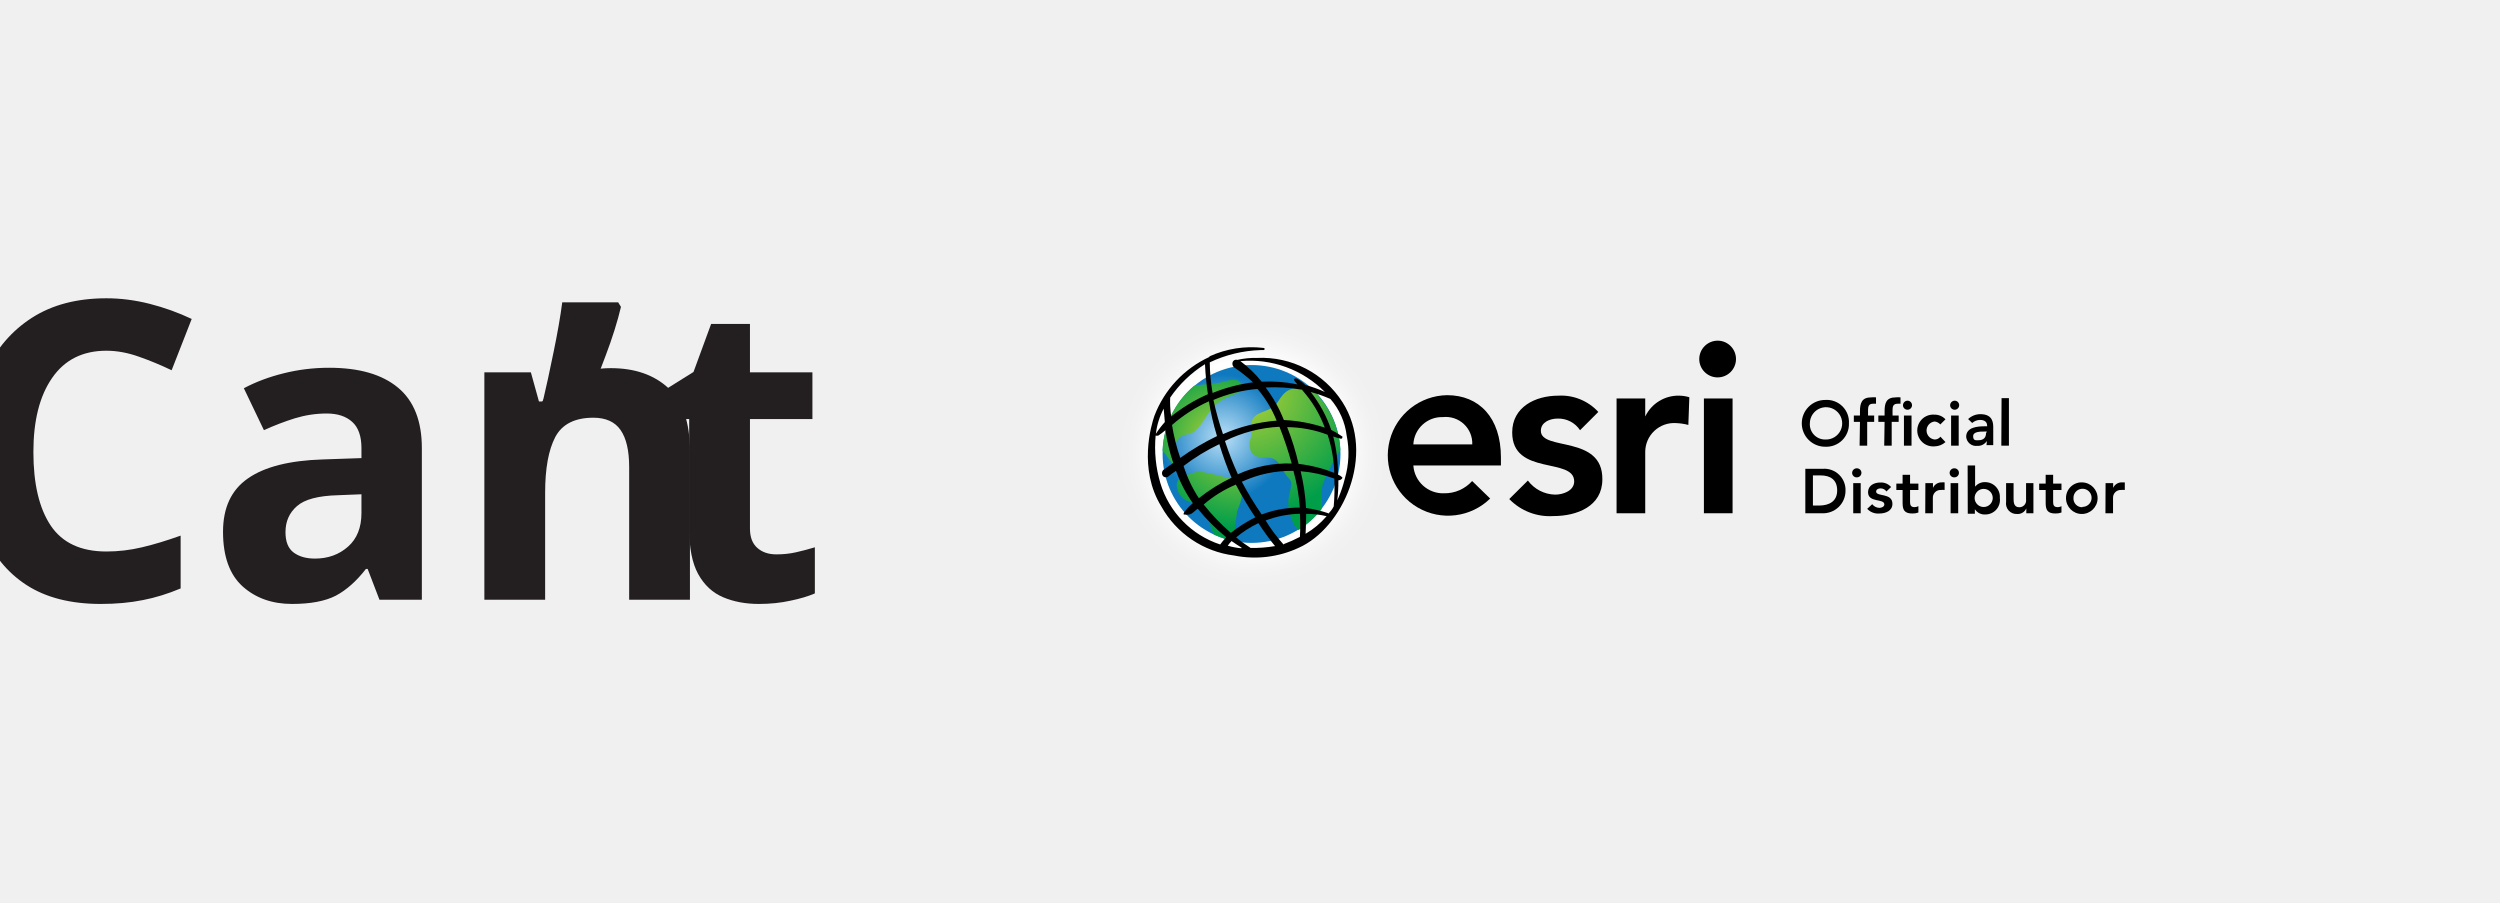
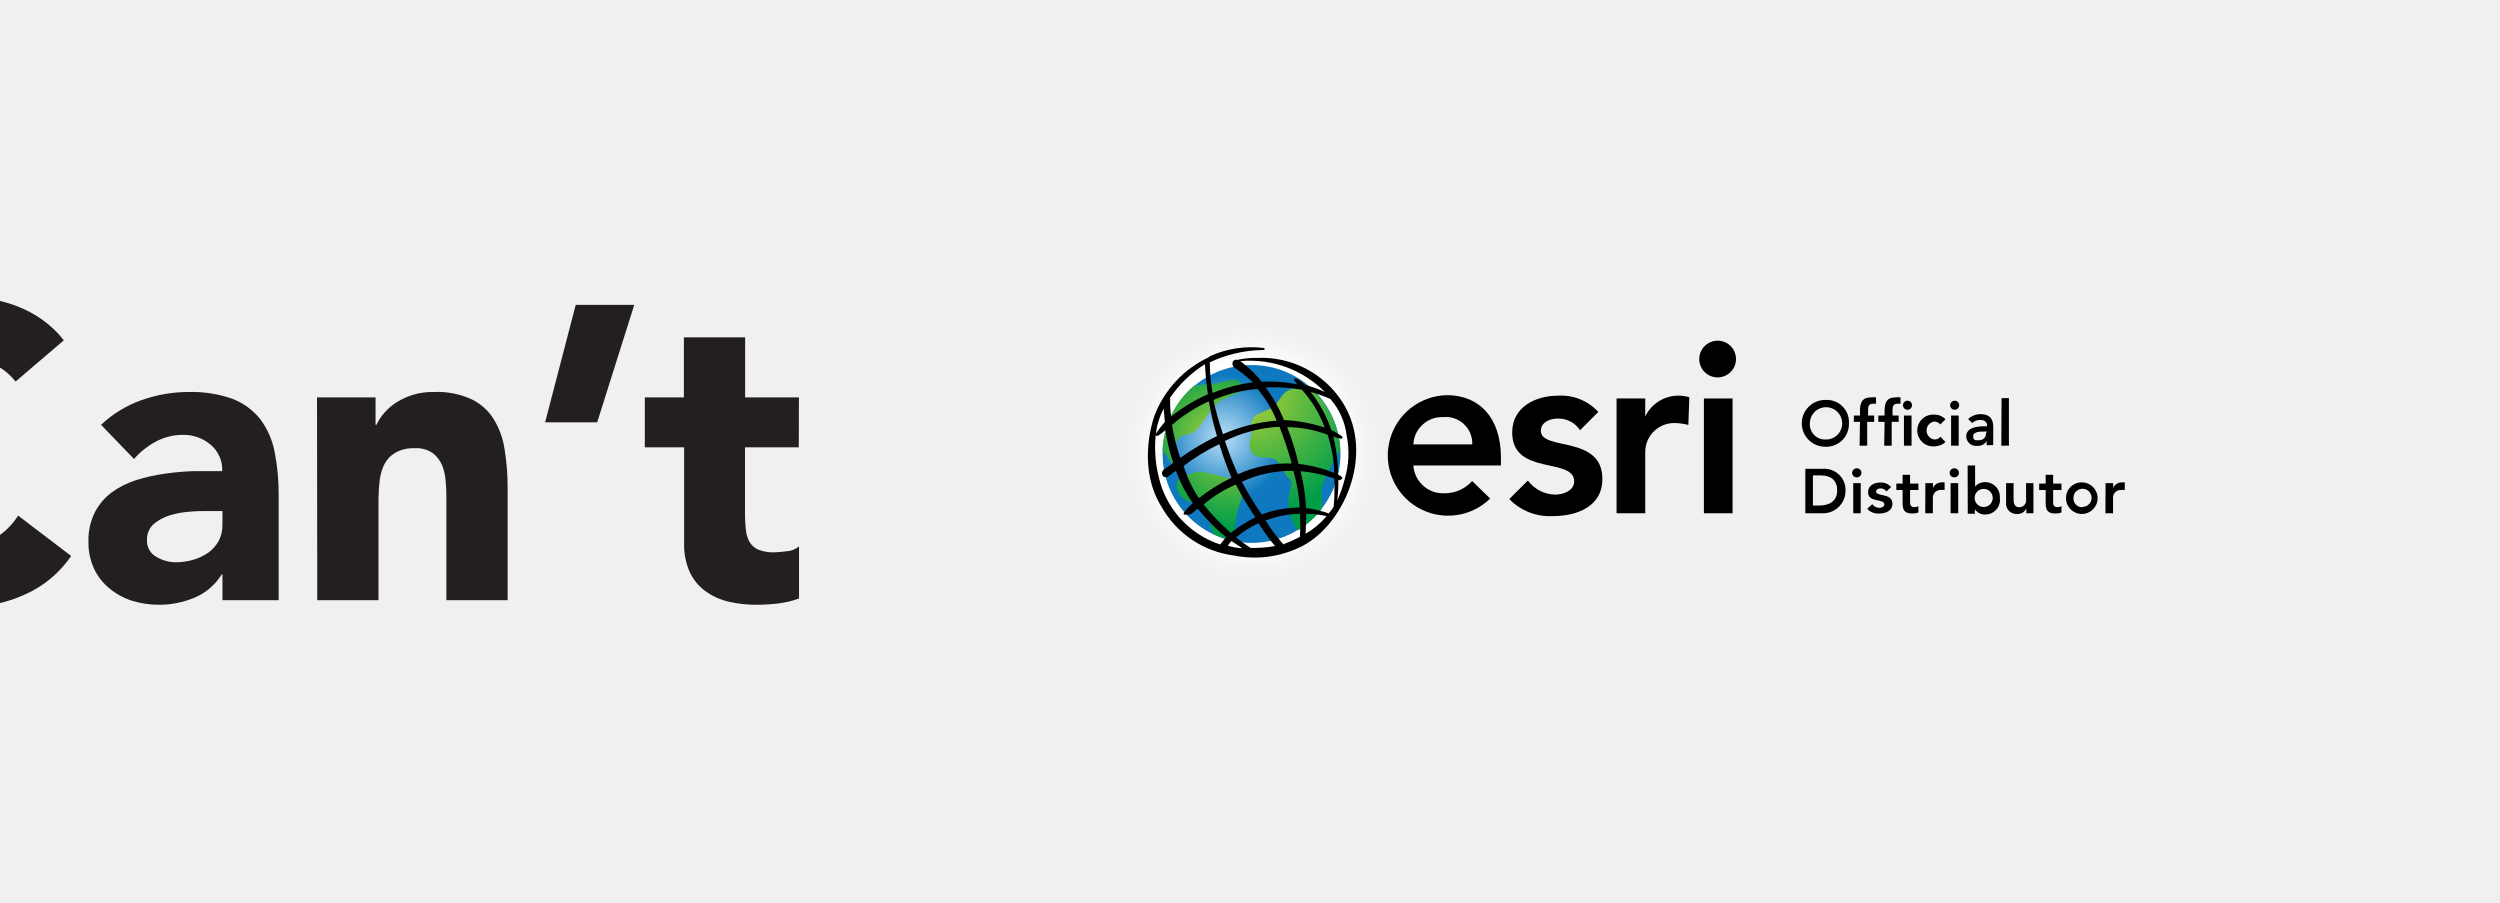
- <svg xmlns="http://www.w3.org/2000/svg" xmlns:xlink="http://www.w3.org/1999/xlink" viewBox="0 0 204.09 73.7">
+ <svg xmlns="http://www.w3.org/2000/svg" xmlns:xlink="http://www.w3.org/1999/xlink" id="Common" viewBox="0 0 204.09 73.7">
  <defs>
-     <style>.cls-1{fill:url(#radial-gradient);}.cls-2{fill:url(#radial-gradient-2);}.cls-3{font-size:34px;fill:#231f20;font-family:Avenir-Black, Avenir;font-weight:800;}.cls-4{letter-spacing:-0.02em;}.cls-5{letter-spacing:0em;}.cls-6{fill:none;}.cls-7{mask:url(#mask);}.cls-8{fill:#fff;}.cls-9{mask:url(#mask-2);}.cls-10{fill:url(#radial-gradient-3);}.cls-11{fill:url(#radial-gradient-4);}.cls-12{fill:url(#radial-gradient-5);}.cls-13{fill:url(#radial-gradient-6);}</style>
+     <style>.cls-1{fill:url(#radial-gradient);}.cls-2{fill:url(#radial-gradient-2);}.cls-3{fill:#231f20;}.cls-4{fill:none;}.cls-5{mask:url(#mask);}.cls-6{fill:#fff;}.cls-7{mask:url(#mask-2);}.cls-8{fill:url(#radial-gradient-3);}.cls-9{fill:url(#radial-gradient-4);}.cls-10{fill:url(#radial-gradient-5);}.cls-11{fill:url(#radial-gradient-6);}</style>
    <radialGradient id="radial-gradient" cx="102.23" cy="37.02" r="11.37" gradientUnits="userSpaceOnUse">
      <stop offset="0.66" stop-color="#fff" />
      <stop offset="0.66" stop-color="#f8f8f8" />
      <stop offset="0.7" stop-color="#bfbfbf" />
      <stop offset="0.75" stop-color="#8c8c8c" />
      <stop offset="0.79" stop-color="#616161" />
      <stop offset="0.83" stop-color="#3e3e3e" />
      <stop offset="0.87" stop-color="#232323" />
      <stop offset="0.91" stop-color="#0f0f0f" />
      <stop offset="0.96" stop-color="#040404" />
      <stop offset="1" />
    </radialGradient>
    <radialGradient id="radial-gradient-2" cx="102.09" cy="37.04" r="8.19" gradientUnits="userSpaceOnUse">
      <stop offset="0.95" stop-color="#fff" />
      <stop offset="0.95" stop-color="#f8f8f8" />
      <stop offset="0.95" stop-color="#c4c4c4" />
      <stop offset="0.95" stop-color="#969696" />
      <stop offset="0.96" stop-color="#6d6d6d" />
      <stop offset="0.96" stop-color="#4b4b4b" />
      <stop offset="0.97" stop-color="#303030" />
      <stop offset="0.98" stop-color="#1b1b1b" />
      <stop offset="0.98" stop-color="#0c0c0c" />
      <stop offset="0.99" stop-color="#030303" />
      <stop offset="1" />
    </radialGradient>
    <mask id="mask" x="90.86" y="25.6" width="22.74" height="22.8" maskUnits="userSpaceOnUse">
      <path class="cls-1" d="M113.61,37a11.38,11.38,0,1,1-11.38-11.37A11.38,11.38,0,0,1,113.61,37Z" />
    </mask>
    <mask id="mask-2" x="93.68" y="28.56" width="16.84" height="16.84" maskUnits="userSpaceOnUse">
      <path class="cls-2" d="M110.28,37a8.19,8.19,0,1,1-8.19-8.19A8.18,8.18,0,0,1,110.28,37Z" />
    </mask>
    <radialGradient id="radial-gradient-3" cx="99.85" cy="35.71" r="5.15" gradientUnits="userSpaceOnUse">
      <stop offset="0" stop-color="#bae0f7" />
      <stop offset="1" stop-color="#0e79bf" />
    </radialGradient>
    <radialGradient id="radial-gradient-4" cx="99.56" cy="35.78" r="6.31" gradientUnits="userSpaceOnUse">
      <stop offset="0" stop-color="#b3d336" />
      <stop offset="0.96" stop-color="#019e4a" />
    </radialGradient>
    <radialGradient id="radial-gradient-5" cx="101.16" cy="35.37" r="8.02" xlink:href="#radial-gradient-4" />
    <radialGradient id="radial-gradient-6" cx="101.75" cy="31.95" r="10.6" xlink:href="#radial-gradient-4" />
  </defs>
-   <g id="Common">
-     <text class="cls-3" transform="translate(-270.07 48.96) scale(0.98 1)">#SeeWhatOtherCan<tspan class="cls-4" x="320.34" y="0">’</tspan>
-       <tspan class="cls-5" x="329.79" y="0">t</tspan>
-     </text>
-     <rect class="cls-6" x="87.79" y="23.3" width="90.87" height="27.09" />
-     <g class="cls-7">
-       <path class="cls-8" d="M113.57,36.93A11.34,11.34,0,1,1,102.23,25.6,11.34,11.34,0,0,1,113.57,36.93Z" />
-     </g>
-     <g class="cls-9">
-       <path class="cls-8" d="M110.51,37a8.42,8.42,0,1,1-8.42-8.42A8.42,8.42,0,0,1,110.51,37Z" />
-     </g>
-     <path class="cls-10" d="M109.43,37.06a7.26,7.26,0,1,1-7.26-7.26A7.25,7.25,0,0,1,109.43,37.06Z" />
-     <path class="cls-11" d="M96,37.7c-.33-1.11,0-2.15.88-2.23s1.37-1.18,1.89-1.9c1.07-1.48,2.71-1.23,2.63-2-.24-1.09-1.49-.28-2.3-.25a14.26,14.26,0,0,0-1.63.18,7.21,7.21,0,0,0-2.56,5.3c.43.45,1,1.47,1.64,2.06l.28-.1A5.69,5.69,0,0,1,96,37.7Z" />
-     <path class="cls-12" d="M101,41.72c.38-1,.6-1.44.08-2.47-1.14-.32-1.48-.42-2.63-.66a1.87,1.87,0,0,0-1.3.11l-.31.09-.28.1a.79.79,0,0,0-.5.69A1.49,1.49,0,0,0,97.21,41c.72.2.78,0,1.16.47a5.21,5.21,0,0,1,.44,1.45,5.5,5.5,0,0,0,.3.72,6.91,6.91,0,0,0,1.63.53A23.41,23.41,0,0,1,101,41.72Z" />
-     <path class="cls-13" d="M109.42,36.73a7.24,7.24,0,0,0-2.38-5,1.32,1.32,0,0,1-.53,0c-1.5-.28-1.86.61-2.3,1.23s-1.51.62-1.89,1.16,0,1.25-.25,1.72a1.52,1.52,0,0,0,.08,1.07c.46.66,1.21.3,1.78.53s.77,1.1,1.34,1.68-.73,1.5.34,3.64a1.43,1.43,0,0,0,.39.51,7.22,7.22,0,0,0,1.88-1.69c.16-1.08-.2-1.43.25-2.41A16.35,16.35,0,0,1,109.42,36.73Z" />
-     <path d="M99.84,35.44a13.48,13.48,0,0,1,4.38-1.1,9.51,9.51,0,0,0-1.56-2.59,11.6,11.6,0,0,0-3.6.9A24.22,24.22,0,0,0,99.84,35.44Zm5.76,3a9.55,9.55,0,0,0-4.22.89A26.17,26.17,0,0,0,103,42a8.34,8.34,0,0,1,1.61-.44,10,10,0,0,1,1.5-.13A14.59,14.59,0,0,0,105.6,38.48Zm-4.53.27a9.84,9.84,0,0,1,4.38-.87,28.33,28.33,0,0,0-1-3A11.28,11.28,0,0,0,100,36,25.74,25.74,0,0,0,101.07,38.75Zm5.25-6.89a13.78,13.78,0,0,0-3-.19,11.23,11.23,0,0,1,1.49,2.66,12.29,12.29,0,0,1,3.34.62A9.58,9.58,0,0,0,106.32,31.86Zm2.6,6.74a10.59,10.59,0,0,0-.54-3.07,9.54,9.54,0,0,0-3.3-.62,20.45,20.45,0,0,1,.93,3A11.47,11.47,0,0,1,108.92,38.6ZM108.16,32a8.63,8.63,0,0,0-6.9-2.52A9.75,9.75,0,0,1,103,31.16a11.4,11.4,0,0,1,2.92.22,2.48,2.48,0,0,1-.26-.31c-.08-.18.12-.22.28-.12a3.18,3.18,0,0,1,.63.48A10.18,10.18,0,0,1,108.16,32Zm1.44,7a.37.37,0,0,1-.34.21,13,13,0,0,1-.09,1.64,9.88,9.88,0,0,0,.5-1.34l.12-.45a7.3,7.3,0,0,0,.15-3.49,5.58,5.58,0,0,0-1.33-3A11.76,11.76,0,0,0,107,32a10.46,10.46,0,0,1,1.68,3.1,7.47,7.47,0,0,1,.91.54c0,.07,0,.18-.12.18a5.18,5.18,0,0,1-.63-.19,12.54,12.54,0,0,1,.39,3.11S109.63,38.93,109.6,39.05Zm-1.1,2.87a2.15,2.15,0,0,0,.38-.53,18.05,18.05,0,0,0,.05-2.27,10.37,10.37,0,0,0-2.75-.6,16.44,16.44,0,0,1,.44,3A10.08,10.08,0,0,1,108.5,41.92Zm-1.92,1.71a6.76,6.76,0,0,0,1.72-1.44,7.13,7.13,0,0,0-1.67-.19S106.62,43,106.58,43.63Zm-1.78.84a11.34,11.34,0,0,0,1.32-.59,17.18,17.18,0,0,0,0-1.89,8.61,8.61,0,0,0-2.8.55A13.45,13.45,0,0,0,104.8,44.47Zm-3.92-.57a13.71,13.71,0,0,0,1.21.88,10.32,10.32,0,0,0,2-.15c-.32-.36-1.12-1.49-1.36-1.87A8.41,8.41,0,0,0,100.88,43.9Zm-2.64-2.69a17.33,17.33,0,0,0,2.24,2.34,11.49,11.49,0,0,1,2-1.27,27.44,27.44,0,0,1-1.59-2.67A9.82,9.82,0,0,0,98.24,41.21Zm-1.63-3.16a10.75,10.75,0,0,0,1.26,2.67A14.15,14.15,0,0,1,100.54,39c-.3-.65-.73-1.84-1-2.74A16.18,16.18,0,0,0,96.61,38.05Zm-.94-3.35a16.25,16.25,0,0,0,.68,2.73,20.29,20.29,0,0,1,3-1.78,20.8,20.8,0,0,1-.66-2.84A12.07,12.07,0,0,0,95.67,34.7Zm-.14-2.28a8.54,8.54,0,0,0,.08,1.63,13.17,13.17,0,0,1,3-1.82,23.67,23.67,0,0,1-.24-2.45,9.56,9.56,0,0,0-2.85,2.74m3.22-3.38a8.26,8.26,0,0,1,4.38-.69c.17,0,.16.18,0,.18h-.22a10.41,10.41,0,0,0-4.14,1,15.58,15.58,0,0,0,.23,2.5,13.45,13.45,0,0,1,3.3-.87A12.41,12.41,0,0,0,100.76,30a.38.38,0,0,1-.15-.34.3.3,0,0,1,.39-.28,6.51,6.51,0,0,1,1.6-.16,7.84,7.84,0,0,1,7,3.62c2.74,4.32,0,10.29-3.58,11.88a8.5,8.5,0,0,1-5.27.63,7.93,7.93,0,0,1-5.94-4c-1.9-3.07-.83-6.65-.57-7.4A8.69,8.69,0,0,1,98.73,29.14Zm-3.65,5.33L95,33.36a5.77,5.77,0,0,0-.64,2.06A7.2,7.2,0,0,1,95.08,34.47Zm5,9.43a15.82,15.82,0,0,1-2.31-2.32c-.2.11-.41.42-.69.47a1.12,1.12,0,0,1-.44,0c-.07,0,0-.18.1-.28a3.38,3.38,0,0,1,.63-.64A11.25,11.25,0,0,1,96,38.44a6.62,6.62,0,0,0-.64.47.35.35,0,0,1-.37,0,.37.37,0,0,1,.07-.61l.72-.51a14.86,14.86,0,0,1-.64-2.67,5.91,5.91,0,0,1-.58.44.45.45,0,0,1-.22,0,10.31,10.31,0,0,0,.39,3.89,7.58,7.58,0,0,0,4.88,5A5,5,0,0,1,100.07,43.9Zm1.27.86c-.24-.14-.54-.35-.82-.54a2.33,2.33,0,0,0-.31.38A5.81,5.81,0,0,0,101.34,44.76Z" />
-     <path d="M120.18,39.27a3,3,0,0,1-2.28,1A2.43,2.43,0,0,1,115.38,38h7.15v-.65c0-3.26-1.78-5.09-4.4-5.09a4.92,4.92,0,1,0,3.52,8.44Zm-2.38-5.22a2.16,2.16,0,0,1,2.39,2.23h-4.81A2.34,2.34,0,0,1,117.8,34.05Z" />
-     <path d="M125.79,35.17c0-.71.75-1,1.37-1a2.12,2.12,0,0,1,1.83.95l1.49-1.49a4.11,4.11,0,0,0-3.26-1.33c-1.89,0-3.77.93-3.77,3,0,3.58,5.06,2,5.06,4,0,.75-.88,1.08-1.56,1.08a2.85,2.85,0,0,1-2.22-1.15l-1.52,1.51a4.6,4.6,0,0,0,3.6,1.39c1.91,0,4-.78,4-3C130.85,35.48,125.79,36.84,125.79,35.17Z" />
-     <path d="M140.25,27.81a1.5,1.5,0,1,1-1.53,1.49A1.51,1.51,0,0,1,140.25,27.81Z" />
-     <rect x="139.1" y="32.53" width="2.34" height="9.37" />
-     <path d="M137.91,32.43a2.88,2.88,0,0,0-.83-.13A3,3,0,0,0,134.31,34h0V32.53h-2.34V41.9h2.34v-5a2.36,2.36,0,0,1,2.52-2.36,4.66,4.66,0,0,1,1,.15Z" />
-     <path d="M149,32.65a1.81,1.81,0,0,1,1.94,1.91A1.85,1.85,0,0,1,149,36.47a1.91,1.91,0,1,1,0-3.82Zm0,3.23a1.32,1.32,0,1,0-1.25-1.34A1.24,1.24,0,0,0,149,35.88Z" />
-     <path d="M151.84,34.44h-.5v-.52h.5v-.35c0-.68.16-1.13.92-1.13a1.67,1.67,0,0,1,.39,0l0,.52a1.17,1.17,0,0,0-.26,0c-.34,0-.39.24-.39.51v.45H153v.52h-.57v1.94h-.62Z" />
-     <path d="M153.85,34.44h-.51v-.52h.51v-.35c0-.68.15-1.13.91-1.13a1.61,1.61,0,0,1,.39,0l0,.52a1.09,1.09,0,0,0-.25,0c-.35,0-.4.24-.4.51v.45H155v.52h-.57v1.94h-.61Zm1.89-1.73a.37.37,0,1,1-.39.37A.38.38,0,0,1,155.74,32.71Zm-.31,1.21h.62v2.46h-.62Z" />
-     <path d="M158.4,34.65a.72.72,0,0,0-.47-.24.74.74,0,0,0,0,1.47.59.59,0,0,0,.48-.23l.41.44a1.35,1.35,0,0,1-.89.35,1.3,1.3,0,1,1,0-2.59,1.2,1.2,0,0,1,.89.38Z" />
-     <path d="M159.59,32.71a.37.37,0,1,1-.39.37A.38.38,0,0,1,159.59,32.71Zm-.31,1.21h.62v2.46h-.62Z" />
-     <path d="M162.2,36h0a.87.87,0,0,1-.79.4.81.81,0,0,1-.9-.74c0-.8.94-.86,1.55-.86h.16v-.06c0-.31-.24-.46-.57-.46a1,1,0,0,0-.65.25l-.33-.32a1.46,1.46,0,0,1,1-.4c1.05,0,1.05.76,1.05,1.11v1.42h-.55Zm0-.77H162c-.34,0-.92,0-.92.38s.23.33.43.33c.42,0,.62-.22.62-.57Z" />
-     <path d="M163.4,32.5H164v3.88h-.62Z" />
-     <path d="M147.38,38.27h1.43a1.73,1.73,0,0,1,1.85,1.81,1.83,1.83,0,0,1-1.92,1.82h-1.36Zm1.13,3c.81,0,1.47-.34,1.47-1.23s-.57-1.23-1.36-1.23H148v2.46Z" />
-     <path d="M151.59,38.23a.37.37,0,1,1,0,.74.37.37,0,0,1-.39-.37A.38.38,0,0,1,151.59,38.23Zm-.3,1.21h.61V41.9h-.61Z" />
-     <path d="M154,40.12a.57.57,0,0,0-.48-.25c-.16,0-.36.07-.36.26,0,.44,1.33.08,1.33,1,0,.58-.56.79-1.06.79a1.21,1.21,0,0,1-1-.38l.41-.38a.76.76,0,0,0,.58.3c.18,0,.41-.09.41-.28,0-.51-1.33-.11-1.33-1,0-.55.5-.79,1-.79a1.07,1.07,0,0,1,.88.37Z" />
-     <path d="M154.81,40v-.52h.51v-.72h.61v.72h.68V40h-.68V41c0,.24.08.4.35.4a.62.62,0,0,0,.33-.08v.52a1.33,1.33,0,0,1-.49.08c-.65,0-.8-.29-.8-.87V40Z" />
-     <path d="M157.18,39.44h.62v.39h0a.76.76,0,0,1,.73-.45.83.83,0,0,1,.22,0V40a1,1,0,0,0-.3,0,.62.62,0,0,0-.66.62V41.9h-.62Z" />
-     <path d="M159.55,38.23a.37.37,0,1,1,0,.74.37.37,0,0,1-.39-.37A.38.38,0,0,1,159.55,38.23Zm-.31,1.21h.62V41.9h-.62Z" />
-     <path d="M160.63,38h.61v1.73h0a1,1,0,0,1,.83-.37,1.2,1.2,0,0,1,1.19,1.29A1.19,1.19,0,0,1,162.07,42a.94.94,0,0,1-.85-.43h0v.37h-.58Zm1.31,1.91a.74.74,0,0,0,0,1.48.74.74,0,0,0,0-1.48Z" />
-     <path d="M166,41.9h-.58v-.4h0a.76.76,0,0,1-.75.46.86.86,0,0,1-.9-1V39.44h.61v1.24c0,.27,0,.73.46.73a.55.55,0,0,0,.56-.63V39.44H166Z" />
-     <path d="M166.47,40v-.52H167v-.72h.61v.72h.68V40h-.68V41c0,.24.08.4.35.4a.6.6,0,0,0,.33-.08v.52a1.33,1.33,0,0,1-.49.08c-.65,0-.8-.29-.8-.87V40Z" />
-     <path d="M170,39.38a1.29,1.29,0,1,1-1.34,1.29A1.27,1.27,0,0,1,170,39.38Zm0,2a.74.74,0,1,0-.73-.74A.71.71,0,0,0,170,41.41Z" />
-     <path d="M171.89,39.44h.62v.39h0a.76.76,0,0,1,.73-.45l.22,0V40a1.11,1.11,0,0,0-.3,0,.62.62,0,0,0-.66.62V41.9h-.62Z" />
+   <path class="cls-3" d="M1.27,31.15A5,5,0,0,0-.61,29.68a6.11,6.11,0,0,0-2.57-.51,6.43,6.43,0,0,0-2.71.58,6.64,6.64,0,0,0-2.17,1.62,7.63,7.63,0,0,0-1.42,2.46,8.93,8.93,0,0,0-.52,3.1A8.86,8.86,0,0,0-9.48,40a7.78,7.78,0,0,0,1.41,2.45A6.35,6.35,0,0,0-6,44.1a5.93,5.93,0,0,0,2.61.58A5.81,5.81,0,0,0-.52,44a5.59,5.59,0,0,0,2-1.91l4.33,3.3A9,9,0,0,1,2,48.55a11.38,11.38,0,0,1-4.73,1,14.15,14.15,0,0,1-5.08-.88,11.73,11.73,0,0,1-4-2.53,11.45,11.45,0,0,1-2.64-4,13.88,13.88,0,0,1-1-5.23,13.89,13.89,0,0,1,1-5.24,11.5,11.5,0,0,1,2.64-4,11.76,11.76,0,0,1,4-2.54,14.15,14.15,0,0,1,5.08-.88,11.66,11.66,0,0,1,2.08.19,10.89,10.89,0,0,1,2.13.59,9.36,9.36,0,0,1,2,1.09,8.22,8.22,0,0,1,1.73,1.66Z" />
+   <path class="cls-3" d="M18.16,46.89H18.1a4.75,4.75,0,0,1-2.22,1.9,7.38,7.38,0,0,1-2.91.58,7.5,7.5,0,0,1-2.17-.32,5.54,5.54,0,0,1-1.85-1,4.62,4.62,0,0,1-1.26-1.6,5,5,0,0,1-.47-2.21,5.05,5.05,0,0,1,.52-2.41,4.71,4.71,0,0,1,1.39-1.64,6.94,6.94,0,0,1,2-1,13.71,13.71,0,0,1,2.34-.52,19.92,19.92,0,0,1,2.43-.21l2.24,0a2.65,2.65,0,0,0-.95-2.16A3.38,3.38,0,0,0,15,35.5a4.66,4.66,0,0,0-2.24.53,6.23,6.23,0,0,0-1.82,1.44L8.25,34.68a9.3,9.3,0,0,1,3.26-2A11.47,11.47,0,0,1,15.37,32a10,10,0,0,1,3.61.56,5.39,5.39,0,0,1,2.26,1.65,6.52,6.52,0,0,1,1.18,2.67,18,18,0,0,1,.33,3.65V49H18.16Zm-1.23-5.17c-.38,0-.85,0-1.41.05a7.22,7.22,0,0,0-1.63.29,3.68,3.68,0,0,0-1.33.71A1.66,1.66,0,0,0,12,44.1a1.47,1.47,0,0,0,.77,1.36,3.08,3.08,0,0,0,1.59.44,5.06,5.06,0,0,0,1.41-.2A4.3,4.3,0,0,0,17,45.12a3,3,0,0,0,.85-.95,2.81,2.81,0,0,0,.31-1.36V41.72Z" />
+   <path class="cls-3" d="M25.88,32.44h4.78v2.24h.07a4.42,4.42,0,0,1,.66-1,4.88,4.88,0,0,1,1-.85,5.66,5.66,0,0,1,1.36-.61A5.5,5.5,0,0,1,35.45,32a6.69,6.69,0,0,1,3.06.6,4.37,4.37,0,0,1,1.81,1.64,6.57,6.57,0,0,1,.88,2.49,18.63,18.63,0,0,1,.24,3.09V49h-5V40.87c0-.48,0-1-.05-1.48A4.54,4.54,0,0,0,36.1,38a2.46,2.46,0,0,0-.76-1,2.31,2.31,0,0,0-1.48-.41,3,3,0,0,0-1.57.36,2.31,2.31,0,0,0-.91.95A4,4,0,0,0,31,39.17a13.09,13.09,0,0,0-.1,1.57V49h-5Z" />
+   <path class="cls-3" d="M48.75,34.48H44.5L47,24.89h4.78Z" />
+   <path class="cls-3" d="M65.21,36.52H60.82V42a9.54,9.54,0,0,0,.07,1.24,2.46,2.46,0,0,0,.3,1,1.52,1.52,0,0,0,.71.63,3.24,3.24,0,0,0,1.28.22A7.93,7.93,0,0,0,64.23,45a1.73,1.73,0,0,0,1-.39v4.25a7.79,7.79,0,0,1-1.73.41,15.2,15.2,0,0,1-1.76.1,9.49,9.49,0,0,1-2.33-.27,5.15,5.15,0,0,1-1.86-.87,4,4,0,0,1-1.25-1.55,5.35,5.35,0,0,1-.45-2.31V36.52H52.64V32.44h3.19v-4.9h5v4.9h4.39Z" />
+   <rect class="cls-4" x="87.79" y="23.3" width="90.87" height="27.09" />
+   <g class="cls-5">
+     <path class="cls-6" d="M113.57,36.93A11.34,11.34,0,1,1,102.23,25.6,11.34,11.34,0,0,1,113.57,36.93Z" />
  </g>
+   <g class="cls-7">
+     <path class="cls-6" d="M110.51,37a8.42,8.42,0,1,1-8.42-8.42A8.42,8.42,0,0,1,110.51,37Z" />
+   </g>
+   <path class="cls-8" d="M109.43,37.06a7.26,7.26,0,1,1-7.26-7.26A7.25,7.25,0,0,1,109.43,37.06Z" />
+   <path class="cls-9" d="M96,37.7c-.33-1.11,0-2.15.88-2.23s1.37-1.18,1.89-1.9c1.07-1.48,2.71-1.23,2.63-2-.24-1.09-1.49-.28-2.3-.25a14.26,14.26,0,0,0-1.63.18,7.21,7.21,0,0,0-2.56,5.3c.43.45,1,1.47,1.64,2.06l.28-.1A5.69,5.69,0,0,1,96,37.7Z" />
+   <path class="cls-10" d="M101,41.72c.38-1,.6-1.44.08-2.47-1.14-.32-1.48-.42-2.63-.66a1.87,1.87,0,0,0-1.3.11l-.31.09-.28.1a.79.79,0,0,0-.5.69A1.49,1.49,0,0,0,97.21,41c.72.2.78,0,1.16.47a5.21,5.21,0,0,1,.44,1.45,5.5,5.5,0,0,0,.3.72,6.91,6.91,0,0,0,1.63.53A23.41,23.41,0,0,1,101,41.72Z" />
+   <path class="cls-11" d="M109.42,36.73a7.24,7.24,0,0,0-2.38-5,1.32,1.32,0,0,1-.53,0c-1.5-.28-1.86.61-2.3,1.23s-1.51.62-1.89,1.16,0,1.25-.25,1.72a1.52,1.52,0,0,0,.08,1.07c.46.66,1.21.3,1.78.53s.77,1.1,1.34,1.68-.73,1.5.34,3.64a1.43,1.43,0,0,0,.39.51,7.22,7.22,0,0,0,1.88-1.69c.16-1.08-.2-1.43.25-2.41A16.35,16.35,0,0,1,109.42,36.73Z" />
+   <path d="M99.84,35.44a13.48,13.48,0,0,1,4.38-1.1,9.51,9.51,0,0,0-1.56-2.59,11.6,11.6,0,0,0-3.6.9A24.22,24.22,0,0,0,99.84,35.44Zm5.76,3a9.55,9.55,0,0,0-4.22.89A26.17,26.17,0,0,0,103,42a8.34,8.34,0,0,1,1.61-.44,10,10,0,0,1,1.5-.13A14.59,14.59,0,0,0,105.6,38.48Zm-4.53.27a9.84,9.84,0,0,1,4.38-.87,28.33,28.33,0,0,0-1-3A11.28,11.28,0,0,0,100,36,25.74,25.74,0,0,0,101.07,38.75Zm5.25-6.89a13.78,13.78,0,0,0-3-.19,11.23,11.23,0,0,1,1.49,2.66,12.29,12.29,0,0,1,3.34.62A9.58,9.58,0,0,0,106.32,31.86Zm2.6,6.74a10.59,10.59,0,0,0-.54-3.07,9.54,9.54,0,0,0-3.3-.62,20.45,20.45,0,0,1,.93,3A11.47,11.47,0,0,1,108.92,38.6ZM108.16,32a8.63,8.63,0,0,0-6.9-2.52A9.75,9.75,0,0,1,103,31.16a11.4,11.4,0,0,1,2.92.22,2.48,2.48,0,0,1-.26-.31c-.08-.18.12-.22.28-.12a3.18,3.18,0,0,1,.63.48A10.18,10.18,0,0,1,108.16,32Zm1.44,7a.37.37,0,0,1-.34.21,13,13,0,0,1-.09,1.64,9.88,9.88,0,0,0,.5-1.34l.12-.45a7.3,7.3,0,0,0,.15-3.49,5.58,5.58,0,0,0-1.33-3A11.76,11.76,0,0,0,107,32a10.46,10.46,0,0,1,1.68,3.1,7.47,7.47,0,0,1,.91.54c0,.07,0,.18-.12.18a5.18,5.18,0,0,1-.63-.19,12.54,12.54,0,0,1,.39,3.11S109.63,38.93,109.6,39.05Zm-1.1,2.87a2.15,2.15,0,0,0,.38-.53,18.05,18.05,0,0,0,.05-2.27,10.37,10.37,0,0,0-2.75-.6,16.44,16.44,0,0,1,.44,3A10.08,10.08,0,0,1,108.5,41.92Zm-1.92,1.71a6.76,6.76,0,0,0,1.72-1.44,7.13,7.13,0,0,0-1.67-.19S106.62,43,106.58,43.63Zm-1.78.84a11.34,11.34,0,0,0,1.32-.59,17.18,17.18,0,0,0,0-1.89,8.61,8.61,0,0,0-2.8.55A13.45,13.45,0,0,0,104.8,44.47Zm-3.92-.57a13.71,13.71,0,0,0,1.21.88,10.32,10.32,0,0,0,2-.15c-.32-.36-1.12-1.49-1.36-1.87A8.41,8.41,0,0,0,100.88,43.9Zm-2.64-2.69a17.33,17.33,0,0,0,2.24,2.34,11.49,11.49,0,0,1,2-1.27,27.44,27.44,0,0,1-1.59-2.67A9.82,9.82,0,0,0,98.24,41.21Zm-1.63-3.16a10.75,10.75,0,0,0,1.26,2.67A14.15,14.15,0,0,1,100.54,39c-.3-.65-.73-1.84-1-2.74A16.18,16.18,0,0,0,96.61,38.05Zm-.94-3.35a16.25,16.25,0,0,0,.68,2.73,20.29,20.29,0,0,1,3-1.78,20.8,20.8,0,0,1-.66-2.84A12.07,12.07,0,0,0,95.67,34.7Zm-.14-2.28a8.54,8.54,0,0,0,.08,1.63,13.17,13.17,0,0,1,3-1.82,23.67,23.67,0,0,1-.24-2.45,9.56,9.56,0,0,0-2.85,2.74m3.22-3.38a8.26,8.26,0,0,1,4.38-.69c.17,0,.16.18,0,.18h-.22a10.41,10.41,0,0,0-4.14,1,15.58,15.58,0,0,0,.23,2.5,13.45,13.45,0,0,1,3.3-.87A12.41,12.41,0,0,0,100.76,30a.38.38,0,0,1-.15-.34.3.3,0,0,1,.39-.28,6.51,6.51,0,0,1,1.6-.16,7.84,7.84,0,0,1,7,3.62c2.74,4.32,0,10.29-3.58,11.88a8.5,8.5,0,0,1-5.27.63,7.93,7.93,0,0,1-5.94-4c-1.9-3.07-.83-6.65-.57-7.4A8.69,8.69,0,0,1,98.73,29.14Zm-3.65,5.33L95,33.36a5.77,5.77,0,0,0-.64,2.06A7.2,7.2,0,0,1,95.08,34.47Zm5,9.43a15.82,15.82,0,0,1-2.31-2.32c-.2.11-.41.42-.69.47a1.12,1.12,0,0,1-.44,0c-.07,0,0-.18.1-.28a3.38,3.38,0,0,1,.63-.64A11.25,11.25,0,0,1,96,38.44a6.62,6.62,0,0,0-.64.47.35.35,0,0,1-.37,0,.37.37,0,0,1,.07-.61l.72-.51a14.86,14.86,0,0,1-.64-2.67,5.91,5.91,0,0,1-.58.44.45.45,0,0,1-.22,0,10.31,10.31,0,0,0,.39,3.89,7.58,7.58,0,0,0,4.88,5A5,5,0,0,1,100.07,43.9Zm1.27.86c-.24-.14-.54-.35-.82-.54a2.33,2.33,0,0,0-.31.38A5.81,5.81,0,0,0,101.34,44.76Z" />
+   <path d="M120.18,39.27a3,3,0,0,1-2.28,1A2.43,2.43,0,0,1,115.38,38h7.15v-.65c0-3.26-1.78-5.09-4.4-5.09a4.92,4.92,0,1,0,3.52,8.44Zm-2.38-5.22a2.16,2.16,0,0,1,2.39,2.23h-4.81A2.34,2.34,0,0,1,117.8,34.05Z" />
+   <path d="M125.79,35.17c0-.71.75-1,1.37-1a2.12,2.12,0,0,1,1.83.95l1.49-1.49a4.11,4.11,0,0,0-3.26-1.33c-1.89,0-3.77.93-3.77,3,0,3.58,5.06,2,5.06,4,0,.75-.88,1.08-1.56,1.08a2.85,2.85,0,0,1-2.22-1.15l-1.52,1.51a4.6,4.6,0,0,0,3.6,1.39c1.91,0,4-.78,4-3C130.85,35.48,125.79,36.84,125.79,35.17Z" />
+   <path d="M140.25,27.81a1.5,1.5,0,1,1-1.53,1.49A1.51,1.51,0,0,1,140.25,27.81Z" />
+   <rect x="139.1" y="32.53" width="2.34" height="9.37" />
+   <path d="M137.91,32.43a2.88,2.88,0,0,0-.83-.13A3,3,0,0,0,134.31,34h0V32.53h-2.34V41.9h2.34v-5a2.36,2.36,0,0,1,2.52-2.36,4.66,4.66,0,0,1,1,.15Z" />
+   <path d="M149,32.65a1.81,1.81,0,0,1,1.94,1.91A1.85,1.85,0,0,1,149,36.47a1.91,1.91,0,1,1,0-3.82Zm0,3.23a1.32,1.32,0,1,0-1.25-1.34A1.24,1.24,0,0,0,149,35.88Z" />
+   <path d="M151.84,34.44h-.5v-.52h.5v-.35c0-.68.16-1.13.92-1.13a1.67,1.67,0,0,1,.39,0l0,.52a1.17,1.17,0,0,0-.26,0c-.34,0-.39.24-.39.51v.45H153v.52h-.57v1.94h-.62Z" />
+   <path d="M153.85,34.44h-.51v-.52h.51v-.35c0-.68.15-1.13.91-1.13a1.61,1.61,0,0,1,.39,0l0,.52a1.09,1.09,0,0,0-.25,0c-.35,0-.4.24-.4.51v.45H155v.52h-.57v1.94h-.61Zm1.89-1.73a.37.37,0,1,1-.39.37A.38.38,0,0,1,155.74,32.71Zm-.31,1.21h.62v2.46h-.62Z" />
+   <path d="M158.4,34.65a.72.72,0,0,0-.47-.24.74.74,0,0,0,0,1.47.59.59,0,0,0,.48-.23l.41.44a1.35,1.35,0,0,1-.89.35,1.3,1.3,0,1,1,0-2.59,1.2,1.2,0,0,1,.89.38Z" />
+   <path d="M159.59,32.71a.37.37,0,1,1-.39.37A.38.38,0,0,1,159.59,32.71Zm-.31,1.21h.62v2.46h-.62Z" />
+   <path d="M162.2,36h0a.87.87,0,0,1-.79.4.81.81,0,0,1-.9-.74c0-.8.94-.86,1.55-.86h.16v-.06c0-.31-.24-.46-.57-.46a1,1,0,0,0-.65.25l-.33-.32a1.46,1.46,0,0,1,1-.4c1.05,0,1.05.76,1.05,1.11v1.42h-.55Zm0-.77H162c-.34,0-.92,0-.92.38s.23.33.43.33c.42,0,.62-.22.62-.57Z" />
+   <path d="M163.4,32.5H164v3.88h-.62Z" />
+   <path d="M147.38,38.27h1.43a1.73,1.73,0,0,1,1.85,1.81,1.83,1.83,0,0,1-1.92,1.82h-1.36Zm1.13,3c.81,0,1.47-.34,1.47-1.23s-.57-1.23-1.36-1.23H148v2.46Z" />
+   <path d="M151.59,38.23a.37.37,0,1,1,0,.74.37.37,0,0,1-.39-.37A.38.38,0,0,1,151.59,38.23Zm-.3,1.21h.61V41.9h-.61Z" />
+   <path d="M154,40.12a.57.57,0,0,0-.48-.25c-.16,0-.36.07-.36.26,0,.44,1.33.08,1.33,1,0,.58-.56.79-1.06.79a1.21,1.21,0,0,1-1-.38l.41-.38a.76.76,0,0,0,.58.3c.18,0,.41-.09.41-.28,0-.51-1.33-.11-1.33-1,0-.55.5-.79,1-.79a1.07,1.07,0,0,1,.88.37Z" />
+   <path d="M154.81,40v-.52h.51v-.72h.61v.72h.68V40h-.68V41c0,.24.08.4.35.4a.62.62,0,0,0,.33-.08v.52a1.33,1.33,0,0,1-.49.08c-.65,0-.8-.29-.8-.87V40Z" />
+   <path d="M157.18,39.44h.62v.39h0a.76.76,0,0,1,.73-.45.83.83,0,0,1,.22,0V40a1,1,0,0,0-.3,0,.62.62,0,0,0-.66.62V41.9h-.62Z" />
+   <path d="M159.55,38.23a.37.37,0,1,1,0,.74.37.37,0,0,1-.39-.37A.38.38,0,0,1,159.55,38.23Zm-.31,1.21h.62V41.9h-.62Z" />
+   <path d="M160.63,38h.61v1.73h0a1,1,0,0,1,.83-.37,1.2,1.2,0,0,1,1.19,1.29A1.19,1.19,0,0,1,162.07,42a.94.94,0,0,1-.85-.43h0v.37h-.58Zm1.31,1.91a.74.74,0,0,0,0,1.48.74.74,0,0,0,0-1.48Z" />
+   <path d="M166,41.9h-.58v-.4h0a.76.76,0,0,1-.75.46.86.86,0,0,1-.9-1V39.44h.61v1.24c0,.27,0,.73.46.73a.55.55,0,0,0,.56-.63V39.44H166Z" />
+   <path d="M166.47,40v-.52H167v-.72h.61v.72h.68V40h-.68V41c0,.24.08.4.35.4a.6.6,0,0,0,.33-.08v.52a1.33,1.33,0,0,1-.49.08c-.65,0-.8-.29-.8-.87V40Z" />
+   <path d="M170,39.38a1.29,1.29,0,1,1-1.34,1.29A1.27,1.27,0,0,1,170,39.38Zm0,2a.74.74,0,1,0-.73-.74A.71.71,0,0,0,170,41.41Z" />
+   <path d="M171.89,39.44h.62v.39h0a.76.76,0,0,1,.73-.45l.22,0V40a1.11,1.11,0,0,0-.3,0,.62.62,0,0,0-.66.62V41.9h-.62Z" />
</svg>
